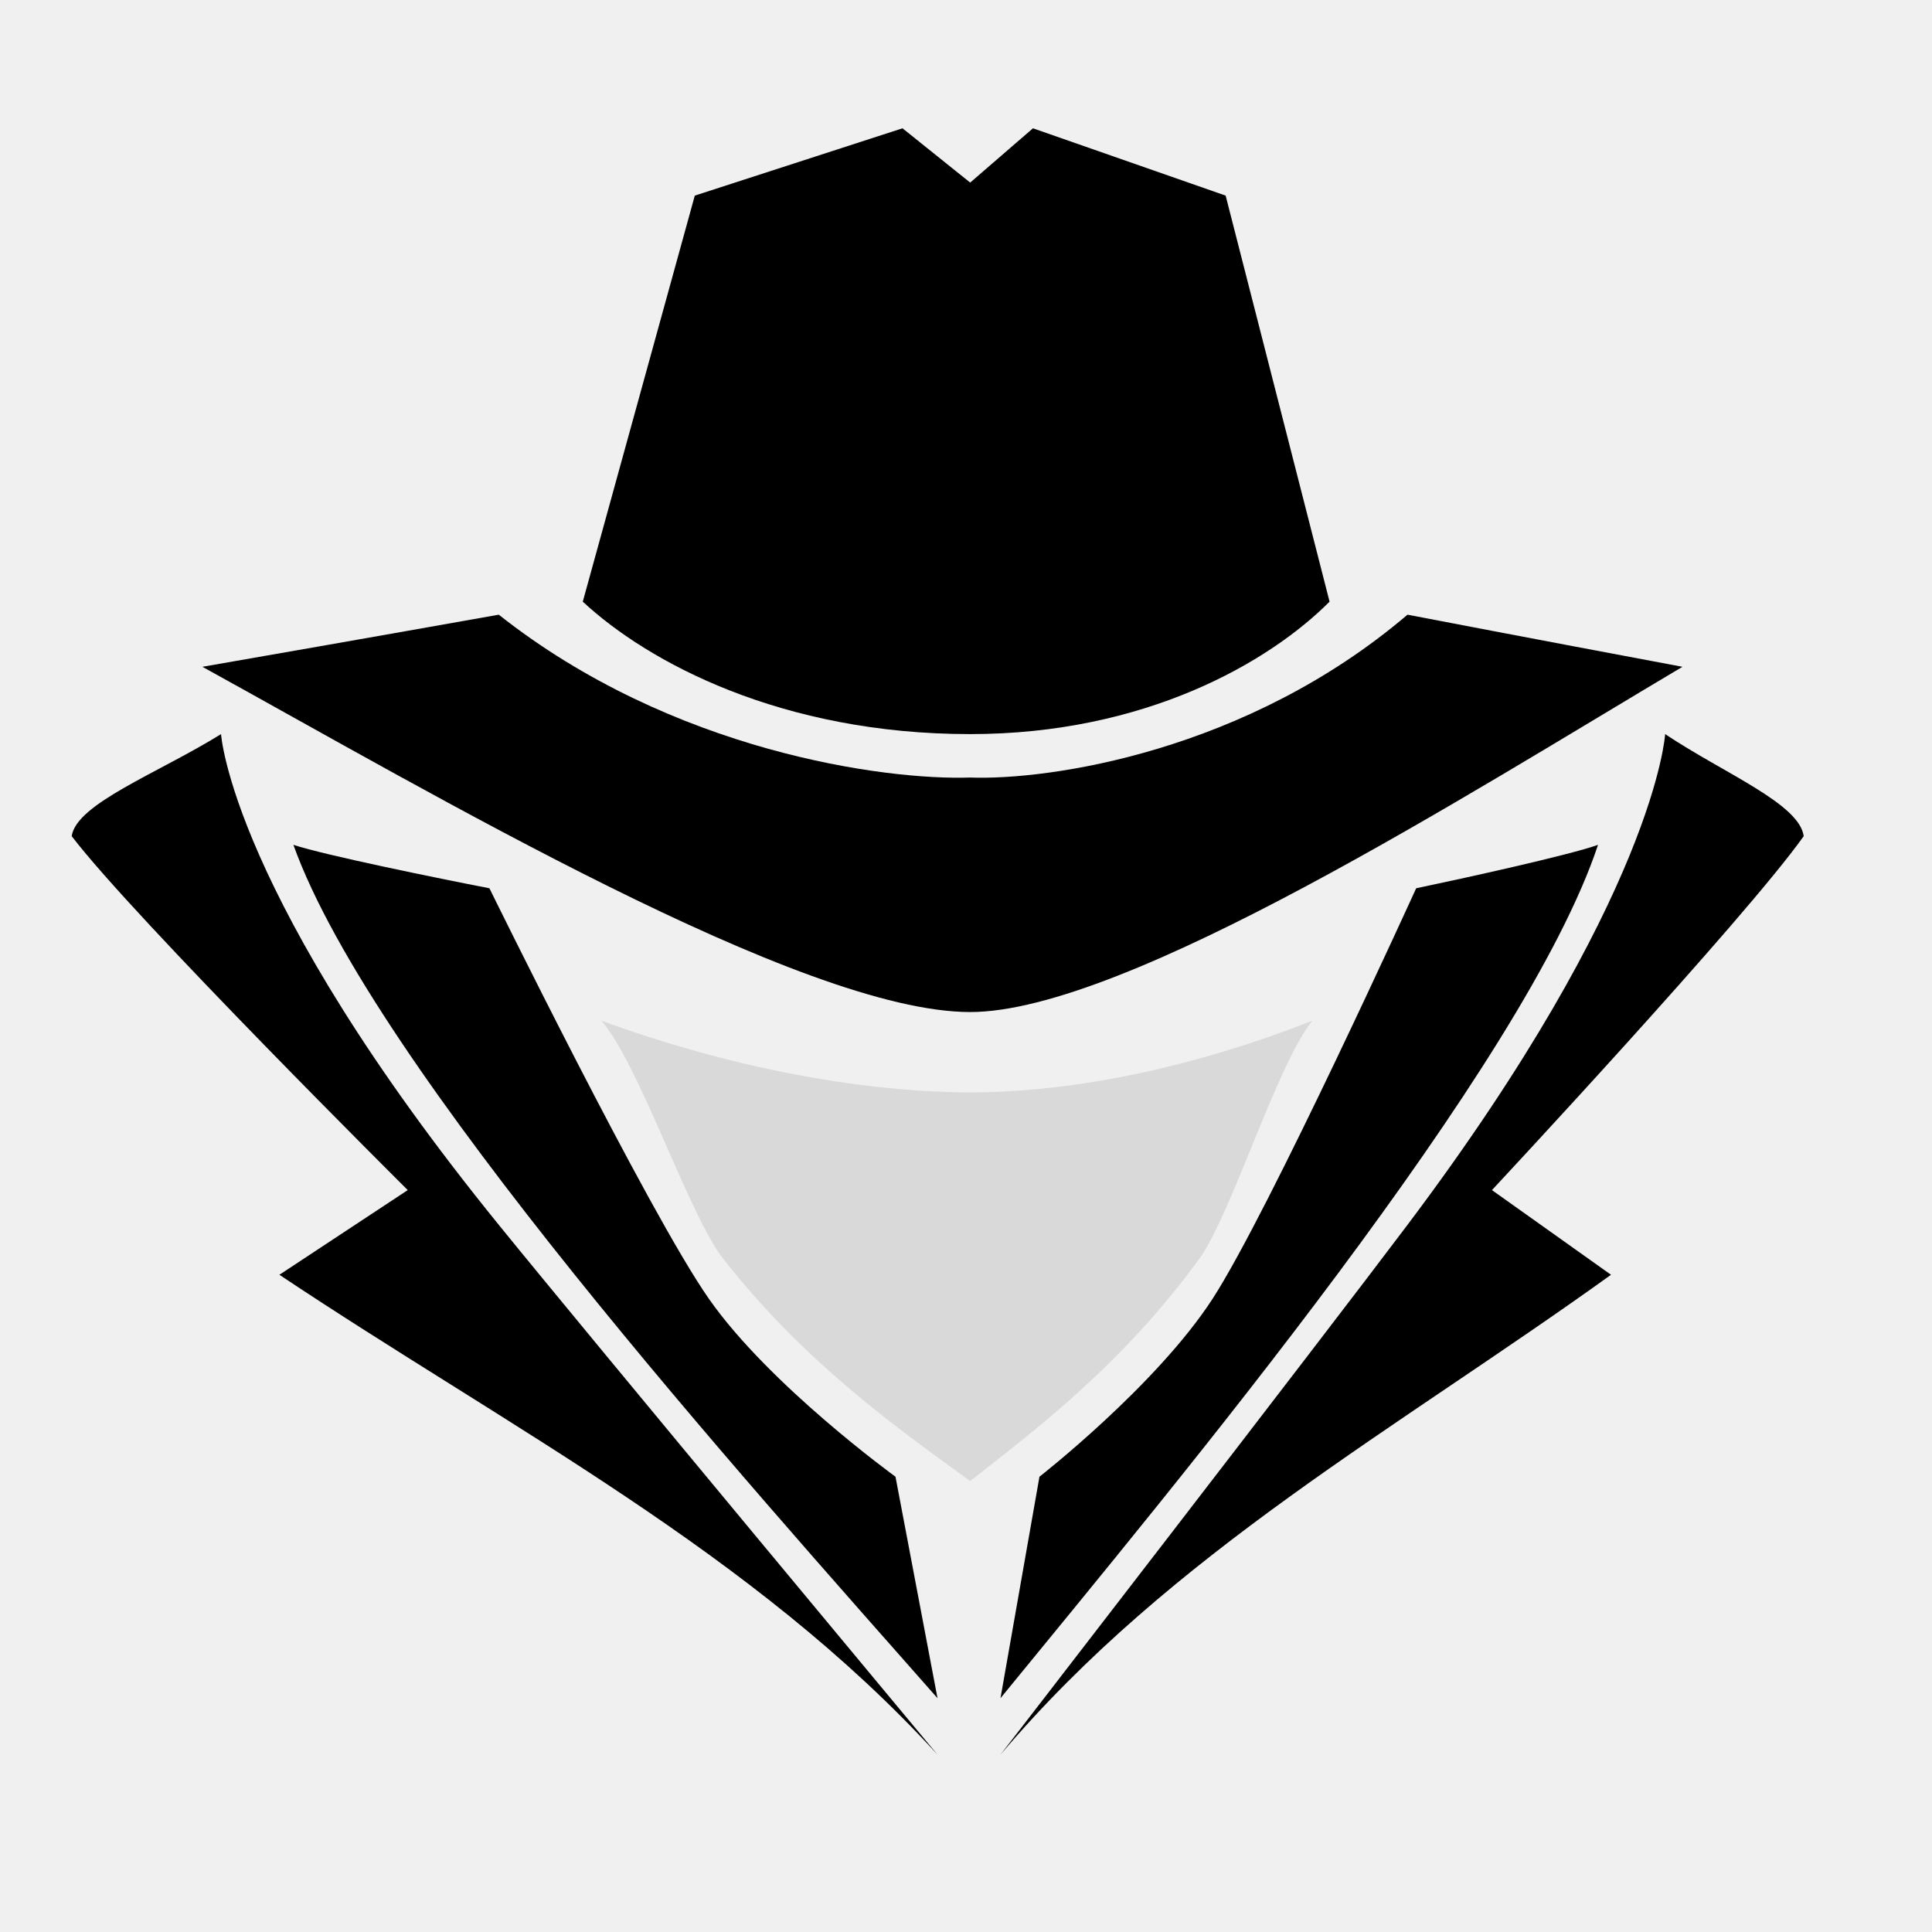
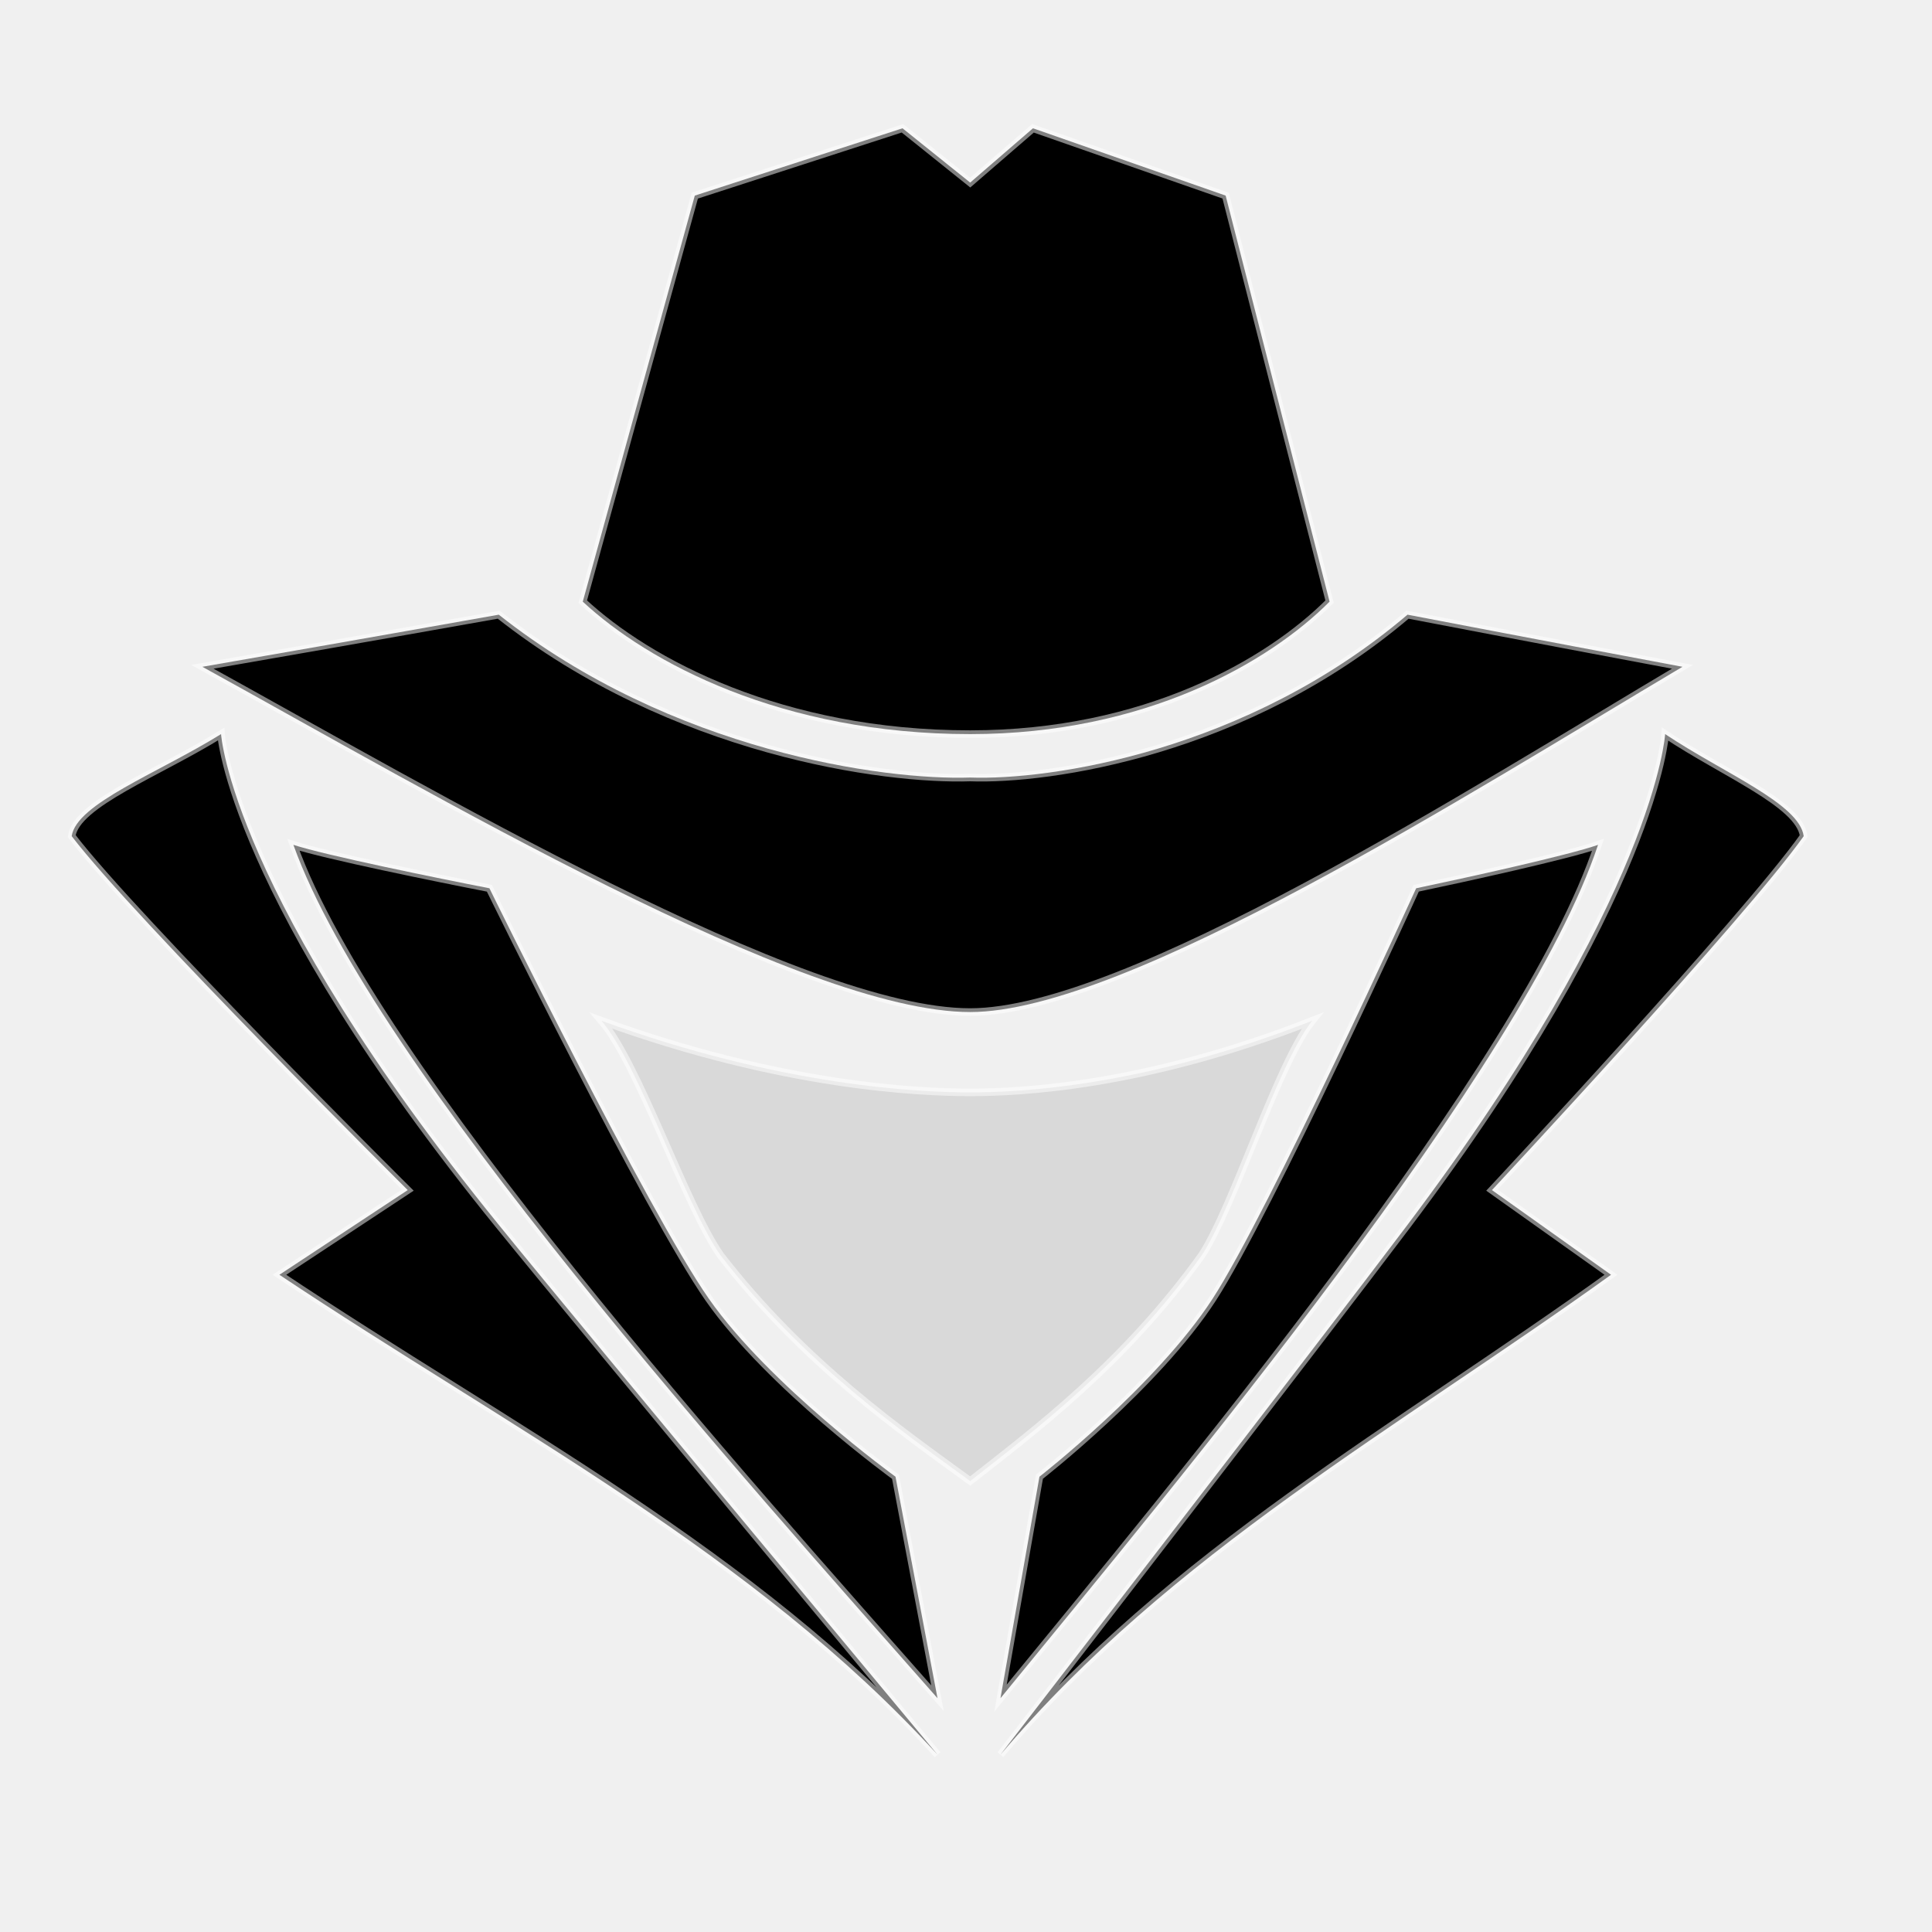
<svg xmlns="http://www.w3.org/2000/svg" width="512" height="512" viewBox="0 0 512 512" fill="none">
  <path d="M257.106 206.055C277.953 206.822 330.317 199.265 373.004 162.897C404.216 168.882 434.586 174.598 445.87 176.708C389.643 210.083 298.416 268.202 257.106 268.202C212.577 268.202 114.242 210.083 53.634 176.708C65.797 174.598 98.534 168.882 132.178 162.897C178.191 199.265 234.636 206.822 257.106 206.055Z" fill="black" />
  <path d="M257.106 289.493C270.303 289.493 303.236 287.997 347.759 270.503C338.579 282.012 327.104 319.415 318.498 332.65C297.843 361.422 274.089 379.145 257.106 392.495C238.8 379.145 213.196 361.422 190.931 332.65C181.654 319.415 169.285 282.012 159.39 270.503C207.382 287.997 243.91 289.493 257.106 289.493Z" fill="#D9D9D9" />
  <path d="M375.299 235.402C388.113 232.717 415.691 226.655 423.494 223.893C403.986 282.587 312.186 392.495 265.139 450.039L275.466 391.344C275.466 391.344 306.449 367.176 321.366 344.159C336.284 321.142 375.299 235.402 375.299 235.402Z" fill="black" />
  <path d="M441.28 194.546C456.771 204.904 476.853 212.96 478 221.591C462.509 243.458 395.38 315.387 395.38 315.387L426.936 337.829C370.135 378.685 310.465 411.485 265.139 465C265.139 465 350.054 355.092 373.004 324.594C438.823 237.128 441.28 194.546 441.28 194.546Z" fill="black" />
  <path d="M257.106 48.386L273.745 34L324.809 51.839L352.349 159.445C336.284 175.557 303.465 194.546 257.106 194.546C207.135 194.546 171.759 175.557 154.442 159.445L184.128 51.839L239.171 34L257.106 48.386Z" fill="black" />
  <path d="M129.704 235.402C115.892 232.717 86.165 226.655 77.754 223.893C98.781 282.587 197.734 392.495 248.448 450.039L237.316 391.344C237.316 391.344 203.919 367.176 187.839 344.159C171.759 321.142 129.704 235.402 129.704 235.402Z" fill="black" />
  <path d="M58.581 194.546C41.883 204.904 20.237 212.96 19 221.591C35.698 243.458 108.058 315.387 108.058 315.387L74.043 337.829C135.27 378.685 199.59 411.485 248.448 465C248.448 465 156.916 355.092 132.178 324.594C61.23 237.128 58.581 194.546 58.581 194.546Z" fill="black" />
+   <path d="M257.106 206.055C277.953 206.822 330.317 199.265 373.004 162.897C404.216 168.882 434.586 174.598 445.87 176.708C389.643 210.083 298.416 268.202 257.106 268.202C212.577 268.202 114.242 210.083 53.634 176.708C65.797 174.598 98.534 168.882 132.178 162.897C178.191 199.265 234.636 206.822 257.106 206.055Z" stroke="white" stroke-opacity="0.5" stroke-width="2" />
+   <path d="M257.106 289.493C270.303 289.493 303.236 287.997 347.759 270.503C338.579 282.012 327.104 319.415 318.498 332.65C297.843 361.422 274.089 379.145 257.106 392.495C238.8 379.145 213.196 361.422 190.931 332.65C181.654 319.415 169.285 282.012 159.39 270.503C207.382 287.997 243.91 289.493 257.106 289.493Z" stroke="white" stroke-opacity="0.5" stroke-width="2" />
+   <path d="M375.299 235.402C388.113 232.717 415.691 226.655 423.494 223.893C403.986 282.587 312.186 392.495 265.139 450.039L275.466 391.344C275.466 391.344 306.449 367.176 321.366 344.159C336.284 321.142 375.299 235.402 375.299 235.402Z" stroke="white" stroke-opacity="0.5" stroke-width="2" />
+   <path d="M441.28 194.546C456.771 204.904 476.853 212.96 478 221.591C462.509 243.458 395.38 315.387 395.38 315.387L426.936 337.829C370.135 378.685 310.465 411.485 265.139 465C265.139 465 350.054 355.092 373.004 324.594C438.823 237.128 441.28 194.546 441.28 194.546Z" stroke="white" stroke-opacity="0.5" stroke-width="2" />
+   <path d="M257.106 48.386L273.745 34L324.809 51.839L352.349 159.445C336.284 175.557 303.465 194.546 257.106 194.546C207.135 194.546 171.759 175.557 154.442 159.445L184.128 51.839L239.171 34L257.106 48.386Z" stroke="white" stroke-opacity="0.5" stroke-width="2" />
+   <path d="M129.704 235.402C115.892 232.717 86.165 226.655 77.754 223.893C98.781 282.587 197.734 392.495 248.448 450.039L237.316 391.344C237.316 391.344 203.919 367.176 187.839 344.159C171.759 321.142 129.704 235.402 129.704 235.402Z" stroke="white" stroke-opacity="0.5" stroke-width="2" />
+   <path d="M58.581 194.546C41.883 204.904 20.237 212.96 19 221.591C35.698 243.458 108.058 315.387 108.058 315.387L74.043 337.829C135.27 378.685 199.59 411.485 248.448 465C248.448 465 156.916 355.092 132.178 324.594C61.23 237.128 58.581 194.546 58.581 194.546Z" stroke="white" stroke-opacity="0.5" stroke-width="2" />
</svg>
